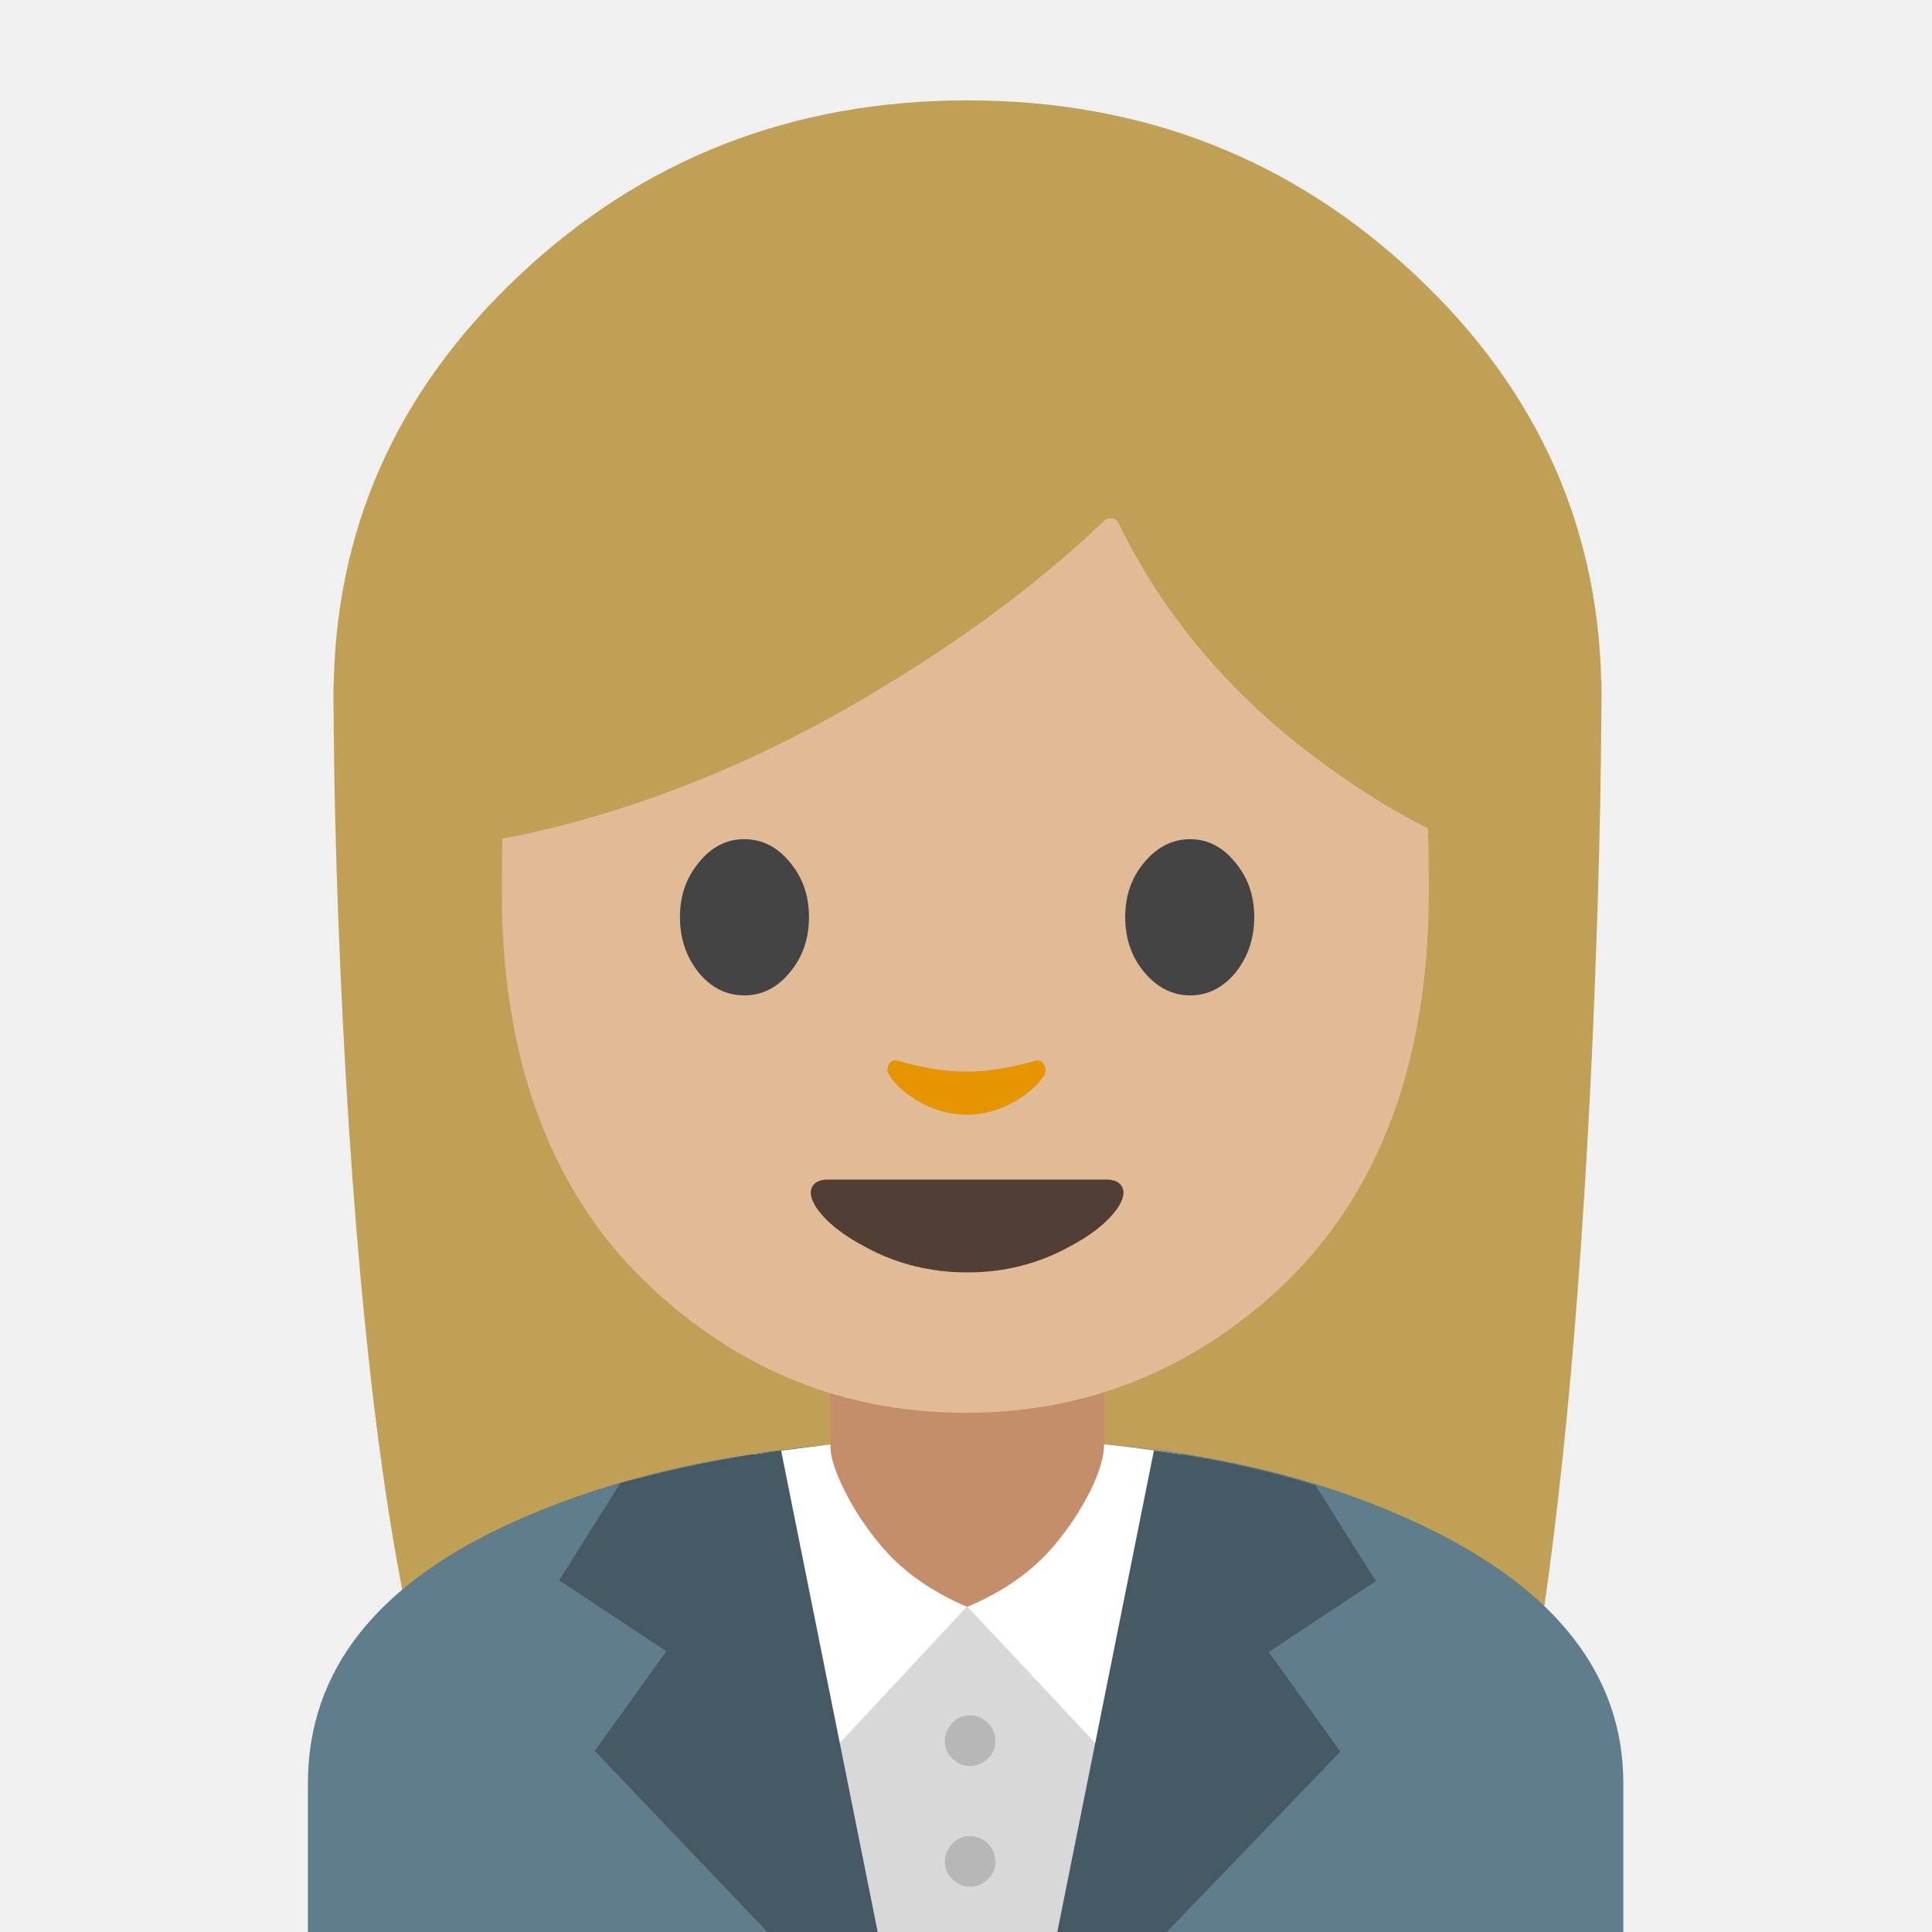
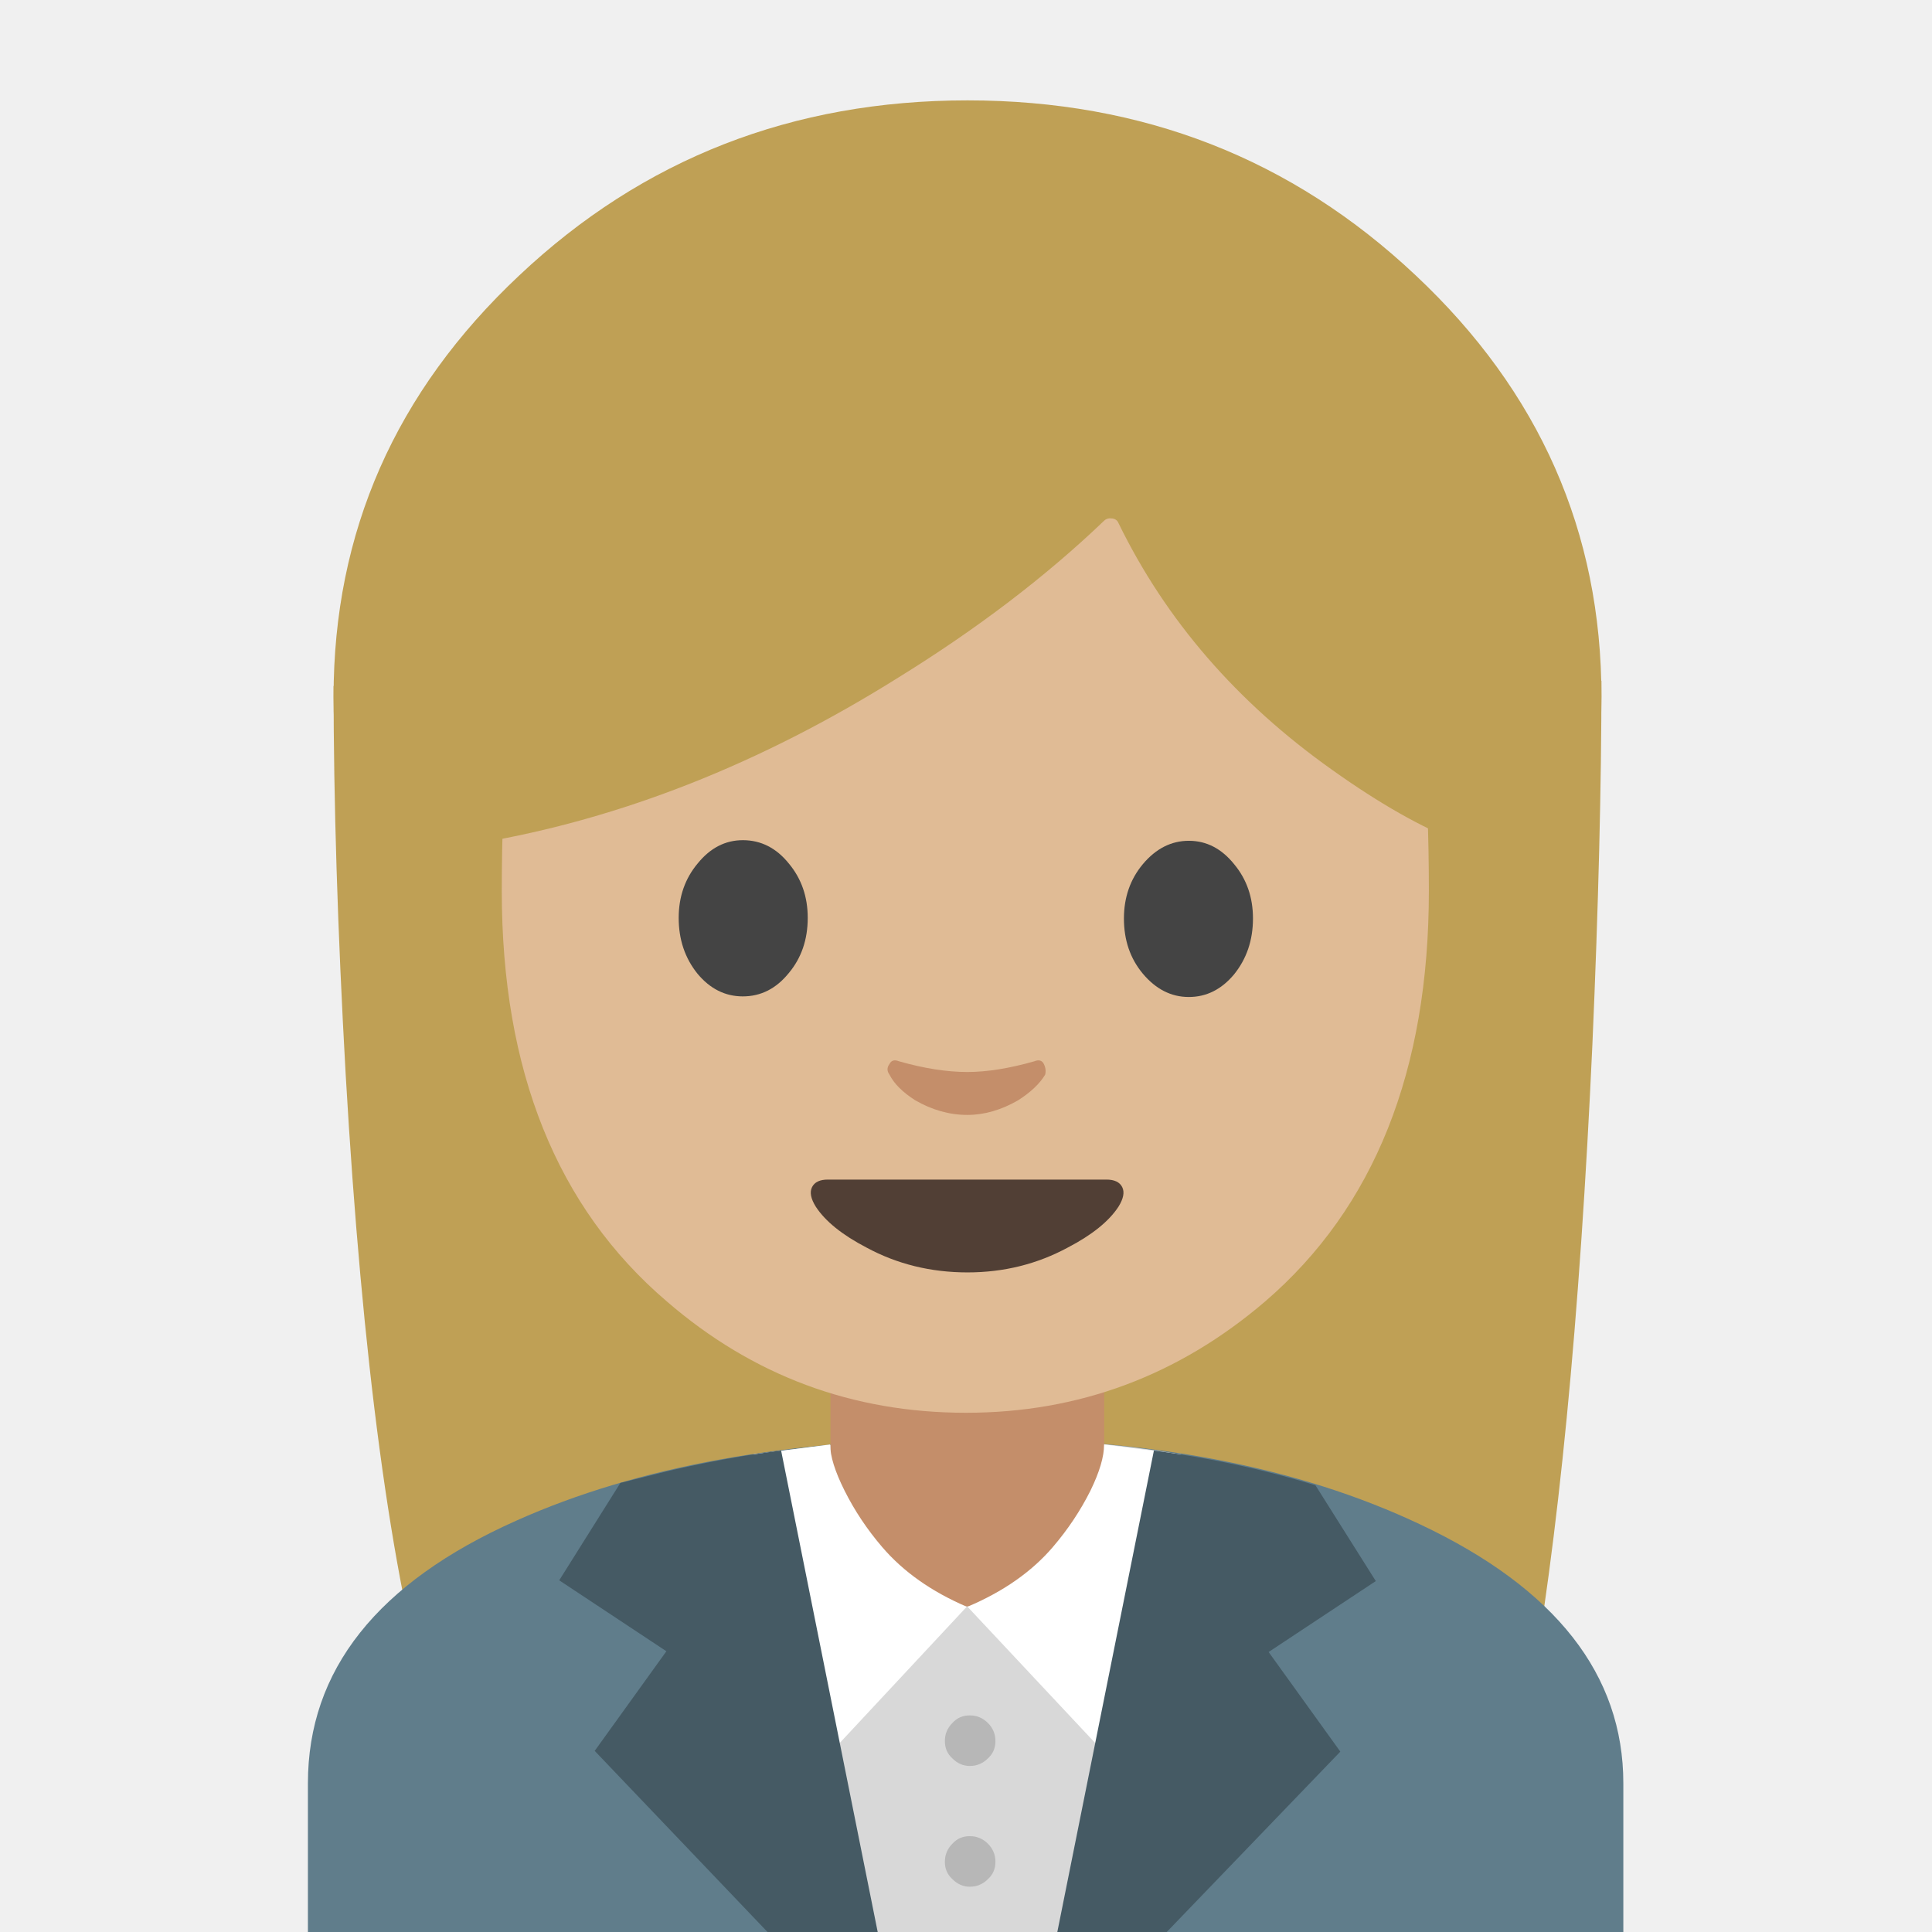
<svg xmlns="http://www.w3.org/2000/svg" xmlns:xlink="http://www.w3.org/1999/xlink" preserveAspectRatio="none" viewBox="0 0 72 72">
  <defs>
    <path id="a" fill="#BFA055" d="M105.5 69.2q.6-13.7.6-24.1l-84 .35q0 11.45.8 25.7 1.65 28.5 5.7 42.45l72.6-.3q3.05-16.7 4.3-44.1z" />
    <path id="b" fill="#607D8B" d="M34.2 100.75q-13.8 6.15-13.8 17.4V128h87.15v-9.85q0-10.8-13.45-17.15-12.15-5.75-29.8-5.7-18.05.05-30.1 5.45z" />
    <path id="c" fill="#D8D8D8" d="M53.9 95.85l-4 .5L56.25 128h8.15V95.3q-5.4 0-10.5.55z" />
    <path id="d" fill="#D8D8D8" d="M78.1 96.35Q72.4 95.3 64 95.3V128h7.65l6.45-31.65z" />
    <path id="e" fill="#BFA055" d="M106.1 46.15q0-16.35-12.3-27.9-12.3-11.6-29.7-11.6t-29.7 11.6Q22.1 29.8 22.1 46.15q0 16.35 12.3 27.95 12.3 11.55 29.7 11.55T93.8 74.1q12.3-11.6 12.3-27.95z" />
    <path id="f" fill="#C48E6A" d="M35.35 59.9l2.05-.1q3.75 0 3.75-3.6v-5.4h-10.2v5.4q0 1.75 1.25 2.75 1.15.95 3.15.95z" />
    <path id="g" fill="#FFF" d="M78.25 96.35l-5.1-.65q0 1.2-.9 3.05-1 2-2.5 3.75-2.1 2.45-5.65 3.95l10.4 11.1 3.75-21.2z" />
-     <path id="h" fill="#E0BB95" d="M47.15 48.5q6.1-5.25 6.1-15.3 0-12.3-3.5-18.4Q45.6 7.65 36 7.65q-9.65 0-13.8 7.15-3.5 6.1-3.5 18.4 0 10.05 6.15 15.3 4.8 4.15 11.15 4.15 6.3 0 11.15-4.15z" />
+     <path id="h" fill="#E0BB95" d="M53.25 33.2q0-12.3-3.5-18.4Q45.6 7.65 36 7.65q-9.65 0-13.8 7.15-3.5 6.1-3.5 18.4 0 10.05 6.15 15.3 4.8 4.15 11.15 4.15 6.3 0 11.15-4.15 6.1-5.25 6.1-15.3z" />
    <path id="i" fill="#513F35" d="M54.85 78.15q-.8 0-1.05.5t.25 1.3q.95 1.45 3.35 2.7 3.05 1.65 6.7 1.65 3.6 0 6.65-1.65 2.4-1.25 3.35-2.7.5-.8.25-1.3t-1.05-.5H54.85z" />
    <path id="j" fill="#444" d="M53.6 60.75q0-2.1-1.25-3.6-1.25-1.55-3.05-1.55-1.75 0-3 1.55-1.25 1.5-1.25 3.6 0 2.15 1.25 3.7 1.25 1.5 3 1.5 1.8 0 3.05-1.55 1.25-1.5 1.25-3.65z" />
    <path id="k" fill="#444" d="M83.1 60.75q0-2.1-1.25-3.6-1.25-1.55-3-1.55t-3.05 1.55q-1.25 1.5-1.25 3.6 0 2.15 1.25 3.65 1.3 1.55 3.05 1.55 1.75 0 3-1.5 1.25-1.55 1.25-3.7z" />
-     <path id="l" fill="#E49500" d="M69.15 70.5q-.2-.35-.65-.2-2.5.7-4.45.7-2 0-4.5-.7-.45-.15-.65.2t0 .7q.5.85 1.75 1.65 1.65 1 3.4 1t3.4-1q1.25-.8 1.75-1.65.15-.35-.05-.7z" />
+     <path id="l" fill="#C48E6A" d="M38.9 39.65q-.1-.2-.35-.1-1.4.4-2.5.4-1.15 0-2.55-.4-.25-.1-.35.1-.15.2 0 .4.25.5.95.95.95.55 1.95.55.95 0 1.9-.55.7-.45 1-.95.05-.2-.05-.4z" />
    <path id="m" fill="#BFA055" d="M96.7 26.65q-2.4-4.85-7.65-9.7Q78.55 7.2 64.2 7.2q-14.3 0-24.8 9.5-5.25 4.7-7.65 9.45v29.7q14.1-2.4 27.75-10.95 7.85-4.85 13.65-10.4.2-.2.55-.15.3.05.4.3Q78.8 44.3 88.25 51q4.7 3.35 8.45 4.8V26.65z" />
    <path id="n" fill="#455A64" d="M70.05 128h7.25l11.5-11.95-4.75-6.6 7.1-4.7-4-6.35q-5.05-1.55-10.7-2.3l-6.4 31.9z" />
    <path id="o" fill="#FFF" d="M55 95.7l-5.05.65 3.75 21.2 10.35-11.1q-3.5-1.5-5.6-3.95-1.5-1.75-2.5-3.75-.95-1.9-.95-3.05z" />
    <path id="p" fill="#455A64" d="M51.75 96.1q-3.55.45-7.45 1.35l-3.2.8-4.05 6.45 7.1 4.7-4.75 6.6 11.45 12h7.3l-6.4-31.9z" />
    <path id="q" fill="#B7B7B7" d="M64.25 113.65q-.7 0-1.15.5-.5.5-.5 1.2t.5 1.15q.5.5 1.15.5.7 0 1.2-.5.5-.45.5-1.15t-.5-1.2q-.5-.5-1.2-.5z" />
    <path id="r" fill="#B7B7B7" d="M64.25 121.65q-.7 0-1.15.5-.5.5-.5 1.2t.5 1.15q.5.5 1.15.5.7 0 1.2-.5.5-.45.5-1.15t-.5-1.2q-.5-.5-1.2-.5z" />
  </defs>
  <use transform="scale(.5625)" xlink:href="#a" />
  <use transform="scale(.5625)" xlink:href="#b" />
  <use transform="scale(.5625)" xlink:href="#c" />
  <use transform="scale(.5625)" xlink:href="#d" />
  <use transform="scale(.5625)" xlink:href="#e" />
  <use xlink:href="#f" />
  <use transform="scale(.5625)" xlink:href="#g" />
  <use xlink:href="#h" />
  <use transform="scale(.5625)" xlink:href="#i" />
-   <use transform="scale(.56248)" xlink:href="#j" />
-   <use transform="scale(.56248)" xlink:href="#k" />
-   <use transform="scale(.5625)" xlink:href="#l" />
+   <use transform="rotate(.078) scale(.56247)" xlink:href="#j" />
+   <use transform="rotate(.078) scale(.56247)" xlink:href="#k" />
+   <use xlink:href="#l" />
  <use transform="scale(.5625)" xlink:href="#m" />
  <use transform="scale(.5625)" xlink:href="#n" />
  <use transform="scale(.5625)" xlink:href="#o" />
  <use transform="scale(.5625)" xlink:href="#p" />
  <use transform="scale(.5625)" xlink:href="#q" />
  <use transform="scale(.5625)" xlink:href="#r" />
</svg>
